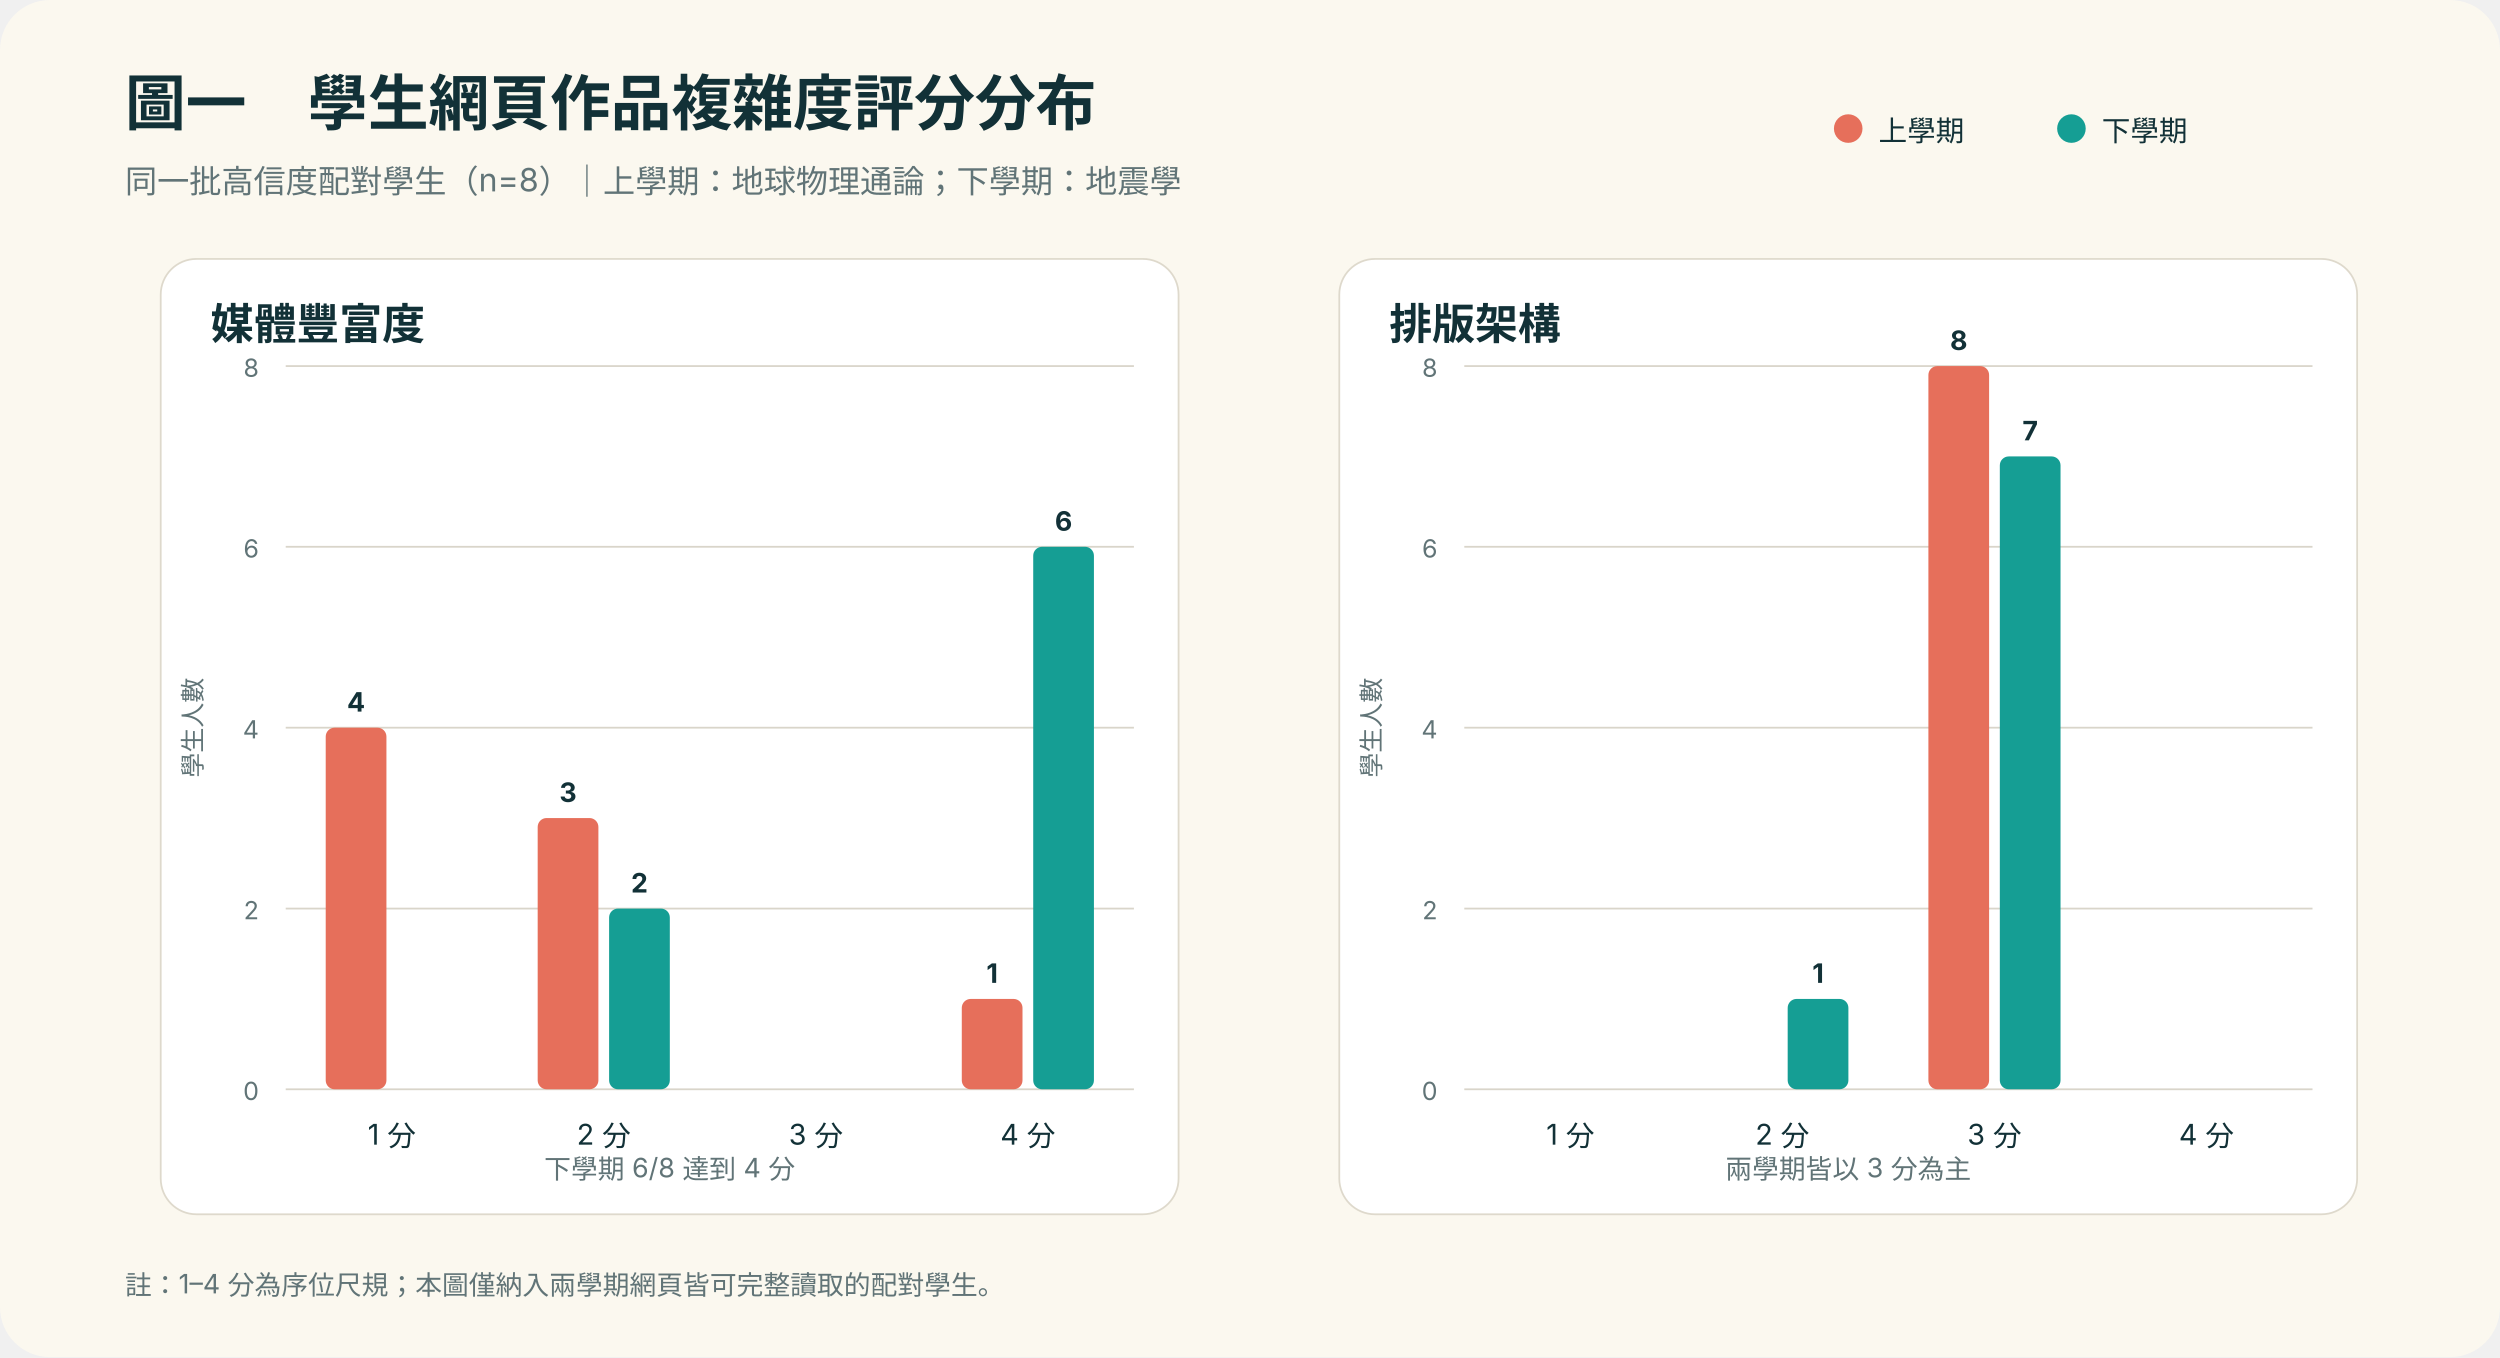
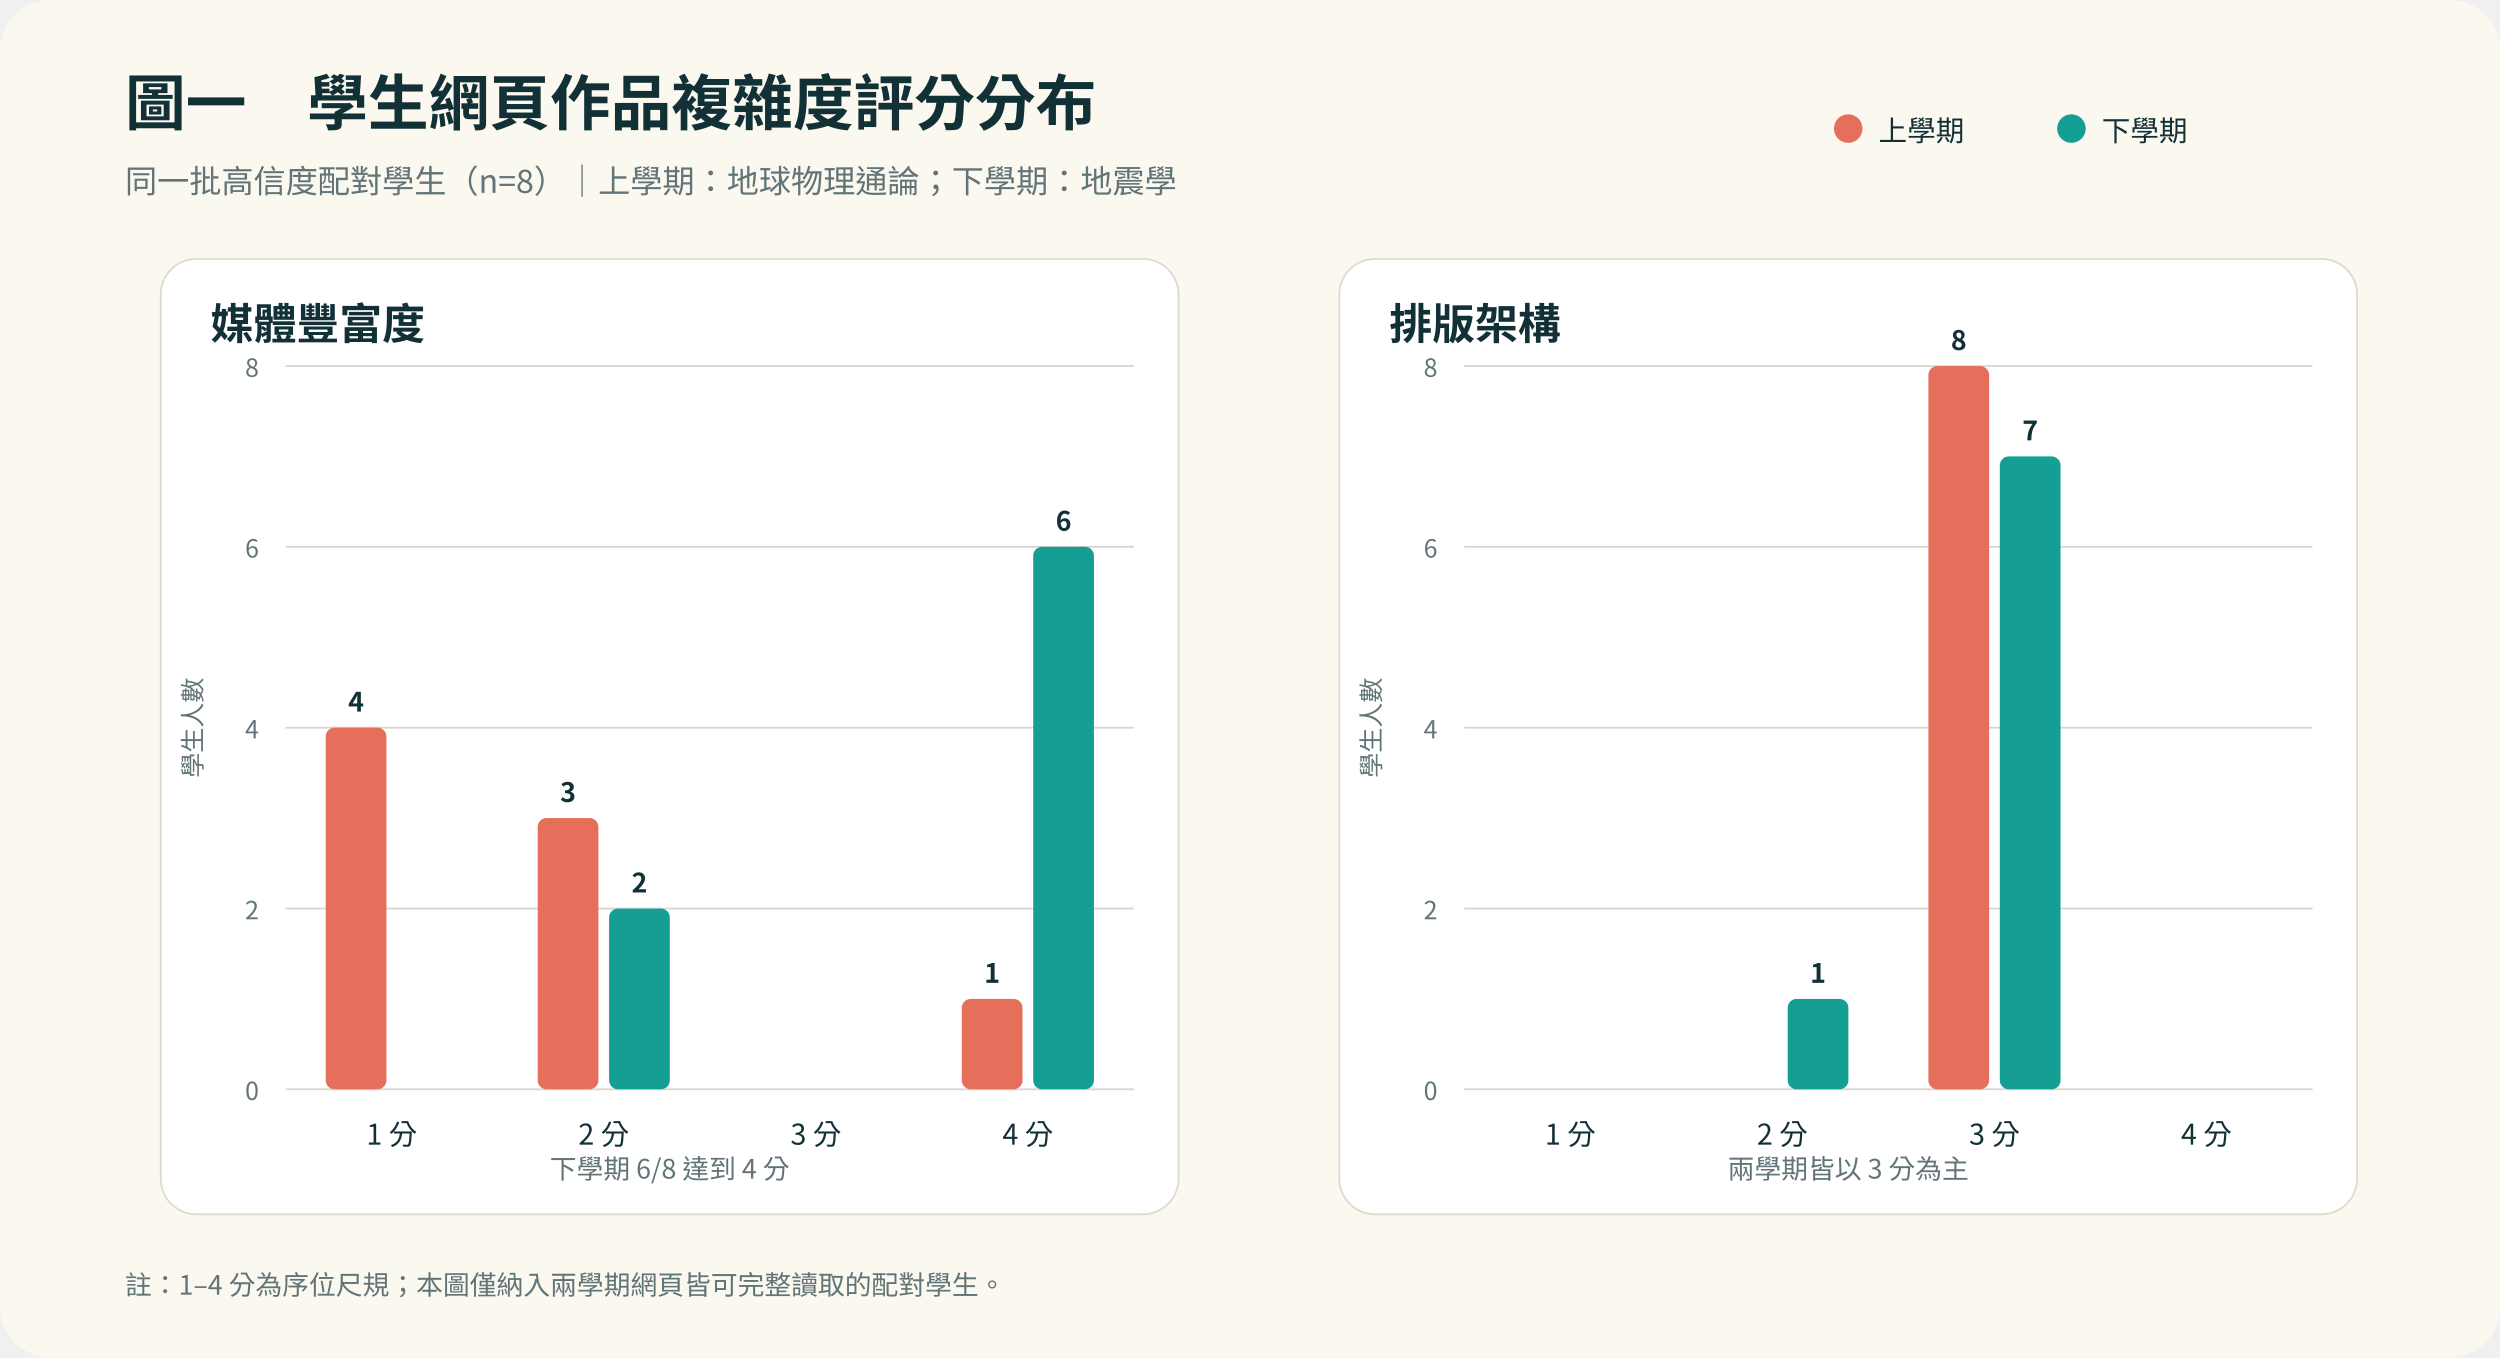
<svg xmlns="http://www.w3.org/2000/svg" width="1400" height="760" viewBox="0 0 1400 760" role="img" aria-labelledby="title desc">
  <rect width="1400" height="760" rx="28" fill="#fbf8ef" />
-   <text x="70" y="70" fill="#123137" font-family="system-ui,-apple-system,'Segoe UI','Noto Sans TC',sans-serif" font-size="34" font-weight="800">圖一　學生網頁作品複雜度評分分布</text>
-   <text x="70" y="108" fill="#617477" font-family="system-ui,-apple-system,'Segoe UI','Noto Sans TC',sans-serif" font-size="18">同一批高信度配對學生（n=8）｜上學期：地球物理通論；下學期：地震學</text>
+   <text x="70" y="70" fill="#123137" font-family="'Noto Sans CJK TC','Noto Sans TC','WenQuanYi Micro Hei',sans-serif" font-size="34" font-weight="800">圖一　學生網頁作品複雜度評分分布</text>
+   <text x="70" y="108" fill="#617477" font-family="'Noto Sans CJK TC','Noto Sans TC','WenQuanYi Micro Hei',sans-serif" font-size="18">同一批高信度配對學生（n=8）｜上學期：地球物理通論；下學期：地震學</text>
  <circle cx="1035" cy="72" r="8" fill="#e66f5b" />
-   <text x="1052" y="79" fill="#123137" font-family="system-ui,-apple-system,'Segoe UI','Noto Sans TC',sans-serif" font-size="16">上學期</text>
+   <text x="1052" y="79" fill="#123137" font-family="'Noto Sans CJK TC','Noto Sans TC','WenQuanYi Micro Hei',sans-serif" font-size="16">上學期</text>
  <circle cx="1160" cy="72" r="8" fill="#159e94" />
-   <text x="1177" y="79" fill="#123137" font-family="system-ui,-apple-system,'Segoe UI','Noto Sans TC',sans-serif" font-size="16">下學期</text>
+   <text x="1177" y="79" fill="#123137" font-family="'Noto Sans CJK TC','Noto Sans TC','WenQuanYi Micro Hei',sans-serif" font-size="16">下學期</text>
  <rect x="90" y="145" width="570" height="535" rx="20" fill="#ffffff" stroke="#ded9cc" />
-   <text x="118" y="190" fill="#123137" font-family="system-ui,-apple-system,'Segoe UI','Noto Sans TC',sans-serif" font-size="24" font-weight="750">媒體豐富度</text>
+   <text x="118" y="190" fill="#123137" font-family="'Noto Sans CJK TC','Noto Sans TC','WenQuanYi Micro Hei',sans-serif" font-size="24" font-weight="750">媒體豐富度</text>
  <line x1="160" y1="610.0" x2="635" y2="610.0" stroke="#d9d5ca" stroke-width="1" />
-   <text x="145" y="616.0" text-anchor="end" fill="#617477" font-family="system-ui,-apple-system,'Segoe UI','Noto Sans TC',sans-serif" font-size="14">0</text>
+   <text x="145" y="616.0" text-anchor="end" fill="#617477" font-family="'Noto Sans CJK TC','Noto Sans TC','WenQuanYi Micro Hei',sans-serif" font-size="14">0</text>
  <line x1="160" y1="508.8" x2="635" y2="508.8" stroke="#d9d5ca" stroke-width="1" />
-   <text x="145" y="514.8" text-anchor="end" fill="#617477" font-family="system-ui,-apple-system,'Segoe UI','Noto Sans TC',sans-serif" font-size="14">2</text>
+   <text x="145" y="514.8" text-anchor="end" fill="#617477" font-family="'Noto Sans CJK TC','Noto Sans TC','WenQuanYi Micro Hei',sans-serif" font-size="14">2</text>
  <line x1="160" y1="407.5" x2="635" y2="407.5" stroke="#d9d5ca" stroke-width="1" />
-   <text x="145" y="413.5" text-anchor="end" fill="#617477" font-family="system-ui,-apple-system,'Segoe UI','Noto Sans TC',sans-serif" font-size="14">4</text>
+   <text x="145" y="413.5" text-anchor="end" fill="#617477" font-family="'Noto Sans CJK TC','Noto Sans TC','WenQuanYi Micro Hei',sans-serif" font-size="14">4</text>
  <line x1="160" y1="306.2" x2="635" y2="306.2" stroke="#d9d5ca" stroke-width="1" />
-   <text x="145" y="312.2" text-anchor="end" fill="#617477" font-family="system-ui,-apple-system,'Segoe UI','Noto Sans TC',sans-serif" font-size="14">6</text>
+   <text x="145" y="312.2" text-anchor="end" fill="#617477" font-family="'Noto Sans CJK TC','Noto Sans TC','WenQuanYi Micro Hei',sans-serif" font-size="14">6</text>
  <line x1="160" y1="205.0" x2="635" y2="205.0" stroke="#d9d5ca" stroke-width="1" />
-   <text x="145" y="211.0" text-anchor="end" fill="#617477" font-family="system-ui,-apple-system,'Segoe UI','Noto Sans TC',sans-serif" font-size="14">8</text>
-   <text x="113" y="407.5" transform="rotate(-90 113 407.5)" text-anchor="middle" fill="#617477" font-family="system-ui,-apple-system,'Segoe UI','Noto Sans TC',sans-serif" font-size="14">學生人數</text>
+   <text x="145" y="211.0" text-anchor="end" fill="#617477" font-family="'Noto Sans CJK TC','Noto Sans TC','WenQuanYi Micro Hei',sans-serif" font-size="14">8</text>
+   <text x="113" y="407.5" transform="rotate(-90 113 407.5)" text-anchor="middle" fill="#617477" font-family="'Noto Sans CJK TC','Noto Sans TC','WenQuanYi Micro Hei',sans-serif" font-size="14">學生人數</text>
  <rect x="182.4" y="407.5" width="34" height="202.5" rx="5" fill="#e66f5b" />
-   <text x="199.4" y="398.5" text-anchor="middle" fill="#123137" font-family="system-ui,-apple-system,'Segoe UI','Noto Sans TC',sans-serif" font-size="15" font-weight="700">4</text>
+   <text x="199.4" y="398.5" text-anchor="middle" fill="#123137" font-family="'Noto Sans CJK TC','Noto Sans TC','WenQuanYi Micro Hei',sans-serif" font-size="15" font-weight="700">4</text>
  <rect x="222.4" y="610.0" width="34" height="0.0" rx="5" fill="#159e94" />
-   <text x="219.4" y="641" text-anchor="middle" fill="#123137" font-family="system-ui,-apple-system,'Segoe UI','Noto Sans TC',sans-serif" font-size="16">1 分</text>
+   <text x="219.4" y="641" text-anchor="middle" fill="#123137" font-family="'Noto Sans CJK TC','Noto Sans TC','WenQuanYi Micro Hei',sans-serif" font-size="16">1 分</text>
  <rect x="301.1" y="458.1" width="34" height="151.9" rx="5" fill="#e66f5b" />
-   <text x="318.1" y="449.1" text-anchor="middle" fill="#123137" font-family="system-ui,-apple-system,'Segoe UI','Noto Sans TC',sans-serif" font-size="15" font-weight="700">3</text>
+   <text x="318.1" y="449.1" text-anchor="middle" fill="#123137" font-family="'Noto Sans CJK TC','Noto Sans TC','WenQuanYi Micro Hei',sans-serif" font-size="15" font-weight="700">3</text>
  <rect x="341.1" y="508.8" width="34" height="101.2" rx="5" fill="#159e94" />
-   <text x="358.1" y="499.8" text-anchor="middle" fill="#123137" font-family="system-ui,-apple-system,'Segoe UI','Noto Sans TC',sans-serif" font-size="15" font-weight="700">2</text>
-   <text x="338.1" y="641" text-anchor="middle" fill="#123137" font-family="system-ui,-apple-system,'Segoe UI','Noto Sans TC',sans-serif" font-size="16">2 分</text>
+   <text x="358.1" y="499.8" text-anchor="middle" fill="#123137" font-family="'Noto Sans CJK TC','Noto Sans TC','WenQuanYi Micro Hei',sans-serif" font-size="15" font-weight="700">2</text>
+   <text x="338.1" y="641" text-anchor="middle" fill="#123137" font-family="'Noto Sans CJK TC','Noto Sans TC','WenQuanYi Micro Hei',sans-serif" font-size="16">2 分</text>
  <rect x="419.9" y="610.0" width="34" height="0.0" rx="5" fill="#e66f5b" />
  <rect x="459.9" y="610.0" width="34" height="0.0" rx="5" fill="#159e94" />
-   <text x="456.9" y="641" text-anchor="middle" fill="#123137" font-family="system-ui,-apple-system,'Segoe UI','Noto Sans TC',sans-serif" font-size="16">3 分</text>
+   <text x="456.9" y="641" text-anchor="middle" fill="#123137" font-family="'Noto Sans CJK TC','Noto Sans TC','WenQuanYi Micro Hei',sans-serif" font-size="16">3 分</text>
  <rect x="538.6" y="559.4" width="34" height="50.6" rx="5" fill="#e66f5b" />
-   <text x="555.6" y="550.4" text-anchor="middle" fill="#123137" font-family="system-ui,-apple-system,'Segoe UI','Noto Sans TC',sans-serif" font-size="15" font-weight="700">1</text>
+   <text x="555.6" y="550.4" text-anchor="middle" fill="#123137" font-family="'Noto Sans CJK TC','Noto Sans TC','WenQuanYi Micro Hei',sans-serif" font-size="15" font-weight="700">1</text>
  <rect x="578.6" y="306.2" width="34" height="303.8" rx="5" fill="#159e94" />
-   <text x="595.6" y="297.2" text-anchor="middle" fill="#123137" font-family="system-ui,-apple-system,'Segoe UI','Noto Sans TC',sans-serif" font-size="15" font-weight="700">6</text>
-   <text x="575.6" y="641" text-anchor="middle" fill="#123137" font-family="system-ui,-apple-system,'Segoe UI','Noto Sans TC',sans-serif" font-size="16">4 分</text>
-   <text x="375.0" y="660" text-anchor="middle" fill="#617477" font-family="system-ui,-apple-system,'Segoe UI','Noto Sans TC',sans-serif" font-size="15">下學期 6/8 達到 4 分</text>
+   <text x="595.6" y="297.2" text-anchor="middle" fill="#123137" font-family="'Noto Sans CJK TC','Noto Sans TC','WenQuanYi Micro Hei',sans-serif" font-size="15" font-weight="700">6</text>
+   <text x="575.6" y="641" text-anchor="middle" fill="#123137" font-family="'Noto Sans CJK TC','Noto Sans TC','WenQuanYi Micro Hei',sans-serif" font-size="16">4 分</text>
+   <text x="375.0" y="660" text-anchor="middle" fill="#617477" font-family="'Noto Sans CJK TC','Noto Sans TC','WenQuanYi Micro Hei',sans-serif" font-size="15">下學期 6/8 達到 4 分</text>
  <rect x="750" y="145" width="570" height="535" rx="20" fill="#ffffff" stroke="#ded9cc" />
-   <text x="778" y="190" fill="#123137" font-family="system-ui,-apple-system,'Segoe UI','Noto Sans TC',sans-serif" font-size="24" font-weight="750">排版架構</text>
+   <text x="778" y="190" fill="#123137" font-family="'Noto Sans CJK TC','Noto Sans TC','WenQuanYi Micro Hei',sans-serif" font-size="24" font-weight="750">排版架構</text>
  <line x1="820" y1="610.0" x2="1295" y2="610.0" stroke="#d9d5ca" stroke-width="1" />
-   <text x="805" y="616.0" text-anchor="end" fill="#617477" font-family="system-ui,-apple-system,'Segoe UI','Noto Sans TC',sans-serif" font-size="14">0</text>
+   <text x="805" y="616.0" text-anchor="end" fill="#617477" font-family="'Noto Sans CJK TC','Noto Sans TC','WenQuanYi Micro Hei',sans-serif" font-size="14">0</text>
  <line x1="820" y1="508.8" x2="1295" y2="508.8" stroke="#d9d5ca" stroke-width="1" />
-   <text x="805" y="514.8" text-anchor="end" fill="#617477" font-family="system-ui,-apple-system,'Segoe UI','Noto Sans TC',sans-serif" font-size="14">2</text>
+   <text x="805" y="514.8" text-anchor="end" fill="#617477" font-family="'Noto Sans CJK TC','Noto Sans TC','WenQuanYi Micro Hei',sans-serif" font-size="14">2</text>
  <line x1="820" y1="407.5" x2="1295" y2="407.5" stroke="#d9d5ca" stroke-width="1" />
-   <text x="805" y="413.5" text-anchor="end" fill="#617477" font-family="system-ui,-apple-system,'Segoe UI','Noto Sans TC',sans-serif" font-size="14">4</text>
+   <text x="805" y="413.5" text-anchor="end" fill="#617477" font-family="'Noto Sans CJK TC','Noto Sans TC','WenQuanYi Micro Hei',sans-serif" font-size="14">4</text>
  <line x1="820" y1="306.2" x2="1295" y2="306.2" stroke="#d9d5ca" stroke-width="1" />
-   <text x="805" y="312.2" text-anchor="end" fill="#617477" font-family="system-ui,-apple-system,'Segoe UI','Noto Sans TC',sans-serif" font-size="14">6</text>
+   <text x="805" y="312.2" text-anchor="end" fill="#617477" font-family="'Noto Sans CJK TC','Noto Sans TC','WenQuanYi Micro Hei',sans-serif" font-size="14">6</text>
  <line x1="820" y1="205.0" x2="1295" y2="205.0" stroke="#d9d5ca" stroke-width="1" />
-   <text x="805" y="211.0" text-anchor="end" fill="#617477" font-family="system-ui,-apple-system,'Segoe UI','Noto Sans TC',sans-serif" font-size="14">8</text>
-   <text x="773" y="407.5" transform="rotate(-90 773 407.5)" text-anchor="middle" fill="#617477" font-family="system-ui,-apple-system,'Segoe UI','Noto Sans TC',sans-serif" font-size="14">學生人數</text>
+   <text x="805" y="211.0" text-anchor="end" fill="#617477" font-family="'Noto Sans CJK TC','Noto Sans TC','WenQuanYi Micro Hei',sans-serif" font-size="14">8</text>
+   <text x="773" y="407.5" transform="rotate(-90 773 407.5)" text-anchor="middle" fill="#617477" font-family="'Noto Sans CJK TC','Noto Sans TC','WenQuanYi Micro Hei',sans-serif" font-size="14">學生人數</text>
  <rect x="842.4" y="610.0" width="34" height="0.0" rx="5" fill="#e66f5b" />
  <rect x="882.4" y="610.0" width="34" height="0.0" rx="5" fill="#159e94" />
-   <text x="879.4" y="641" text-anchor="middle" fill="#123137" font-family="system-ui,-apple-system,'Segoe UI','Noto Sans TC',sans-serif" font-size="16">1 分</text>
+   <text x="879.4" y="641" text-anchor="middle" fill="#123137" font-family="'Noto Sans CJK TC','Noto Sans TC','WenQuanYi Micro Hei',sans-serif" font-size="16">1 分</text>
  <rect x="961.1" y="610.0" width="34" height="0.0" rx="5" fill="#e66f5b" />
  <rect x="1001.1" y="559.4" width="34" height="50.6" rx="5" fill="#159e94" />
-   <text x="1018.1" y="550.4" text-anchor="middle" fill="#123137" font-family="system-ui,-apple-system,'Segoe UI','Noto Sans TC',sans-serif" font-size="15" font-weight="700">1</text>
-   <text x="998.1" y="641" text-anchor="middle" fill="#123137" font-family="system-ui,-apple-system,'Segoe UI','Noto Sans TC',sans-serif" font-size="16">2 分</text>
+   <text x="1018.1" y="550.4" text-anchor="middle" fill="#123137" font-family="'Noto Sans CJK TC','Noto Sans TC','WenQuanYi Micro Hei',sans-serif" font-size="15" font-weight="700">1</text>
+   <text x="998.1" y="641" text-anchor="middle" fill="#123137" font-family="'Noto Sans CJK TC','Noto Sans TC','WenQuanYi Micro Hei',sans-serif" font-size="16">2 分</text>
  <rect x="1079.9" y="205.0" width="34" height="405.0" rx="5" fill="#e66f5b" />
-   <text x="1096.9" y="196.0" text-anchor="middle" fill="#123137" font-family="system-ui,-apple-system,'Segoe UI','Noto Sans TC',sans-serif" font-size="15" font-weight="700">8</text>
+   <text x="1096.9" y="196.0" text-anchor="middle" fill="#123137" font-family="'Noto Sans CJK TC','Noto Sans TC','WenQuanYi Micro Hei',sans-serif" font-size="15" font-weight="700">8</text>
  <rect x="1119.9" y="255.6" width="34" height="354.4" rx="5" fill="#159e94" />
-   <text x="1136.9" y="246.6" text-anchor="middle" fill="#123137" font-family="system-ui,-apple-system,'Segoe UI','Noto Sans TC',sans-serif" font-size="15" font-weight="700">7</text>
-   <text x="1116.9" y="641" text-anchor="middle" fill="#123137" font-family="system-ui,-apple-system,'Segoe UI','Noto Sans TC',sans-serif" font-size="16">3 分</text>
+   <text x="1136.9" y="246.6" text-anchor="middle" fill="#123137" font-family="'Noto Sans CJK TC','Noto Sans TC','WenQuanYi Micro Hei',sans-serif" font-size="15" font-weight="700">7</text>
+   <text x="1116.9" y="641" text-anchor="middle" fill="#123137" font-family="'Noto Sans CJK TC','Noto Sans TC','WenQuanYi Micro Hei',sans-serif" font-size="16">3 分</text>
  <rect x="1198.6" y="610.0" width="34" height="0.0" rx="5" fill="#e66f5b" />
  <rect x="1238.6" y="610.0" width="34" height="0.0" rx="5" fill="#159e94" />
-   <text x="1235.6" y="641" text-anchor="middle" fill="#123137" font-family="system-ui,-apple-system,'Segoe UI','Noto Sans TC',sans-serif" font-size="16">4 分</text>
-   <text x="1035.0" y="660" text-anchor="middle" fill="#617477" font-family="system-ui,-apple-system,'Segoe UI','Noto Sans TC',sans-serif" font-size="15">兩學期皆以 3 分為主</text>
-   <text x="70" y="725" fill="#617477" font-family="system-ui,-apple-system,'Segoe UI','Noto Sans TC',sans-serif" font-size="15">註：1–4 分為序位尺規；本圖僅納入兩學期網頁皆可完整讀取的配對學生。</text>
+   <text x="1235.6" y="641" text-anchor="middle" fill="#123137" font-family="'Noto Sans CJK TC','Noto Sans TC','WenQuanYi Micro Hei',sans-serif" font-size="16">4 分</text>
+   <text x="1035.0" y="660" text-anchor="middle" fill="#617477" font-family="'Noto Sans CJK TC','Noto Sans TC','WenQuanYi Micro Hei',sans-serif" font-size="15">兩學期皆以 3 分為主</text>
+   <text x="70" y="725" fill="#617477" font-family="'Noto Sans CJK TC','Noto Sans TC','WenQuanYi Micro Hei',sans-serif" font-size="15">註：1–4 分為序位尺規；本圖僅納入兩學期網頁皆可完整讀取的配對學生。</text>
</svg>
